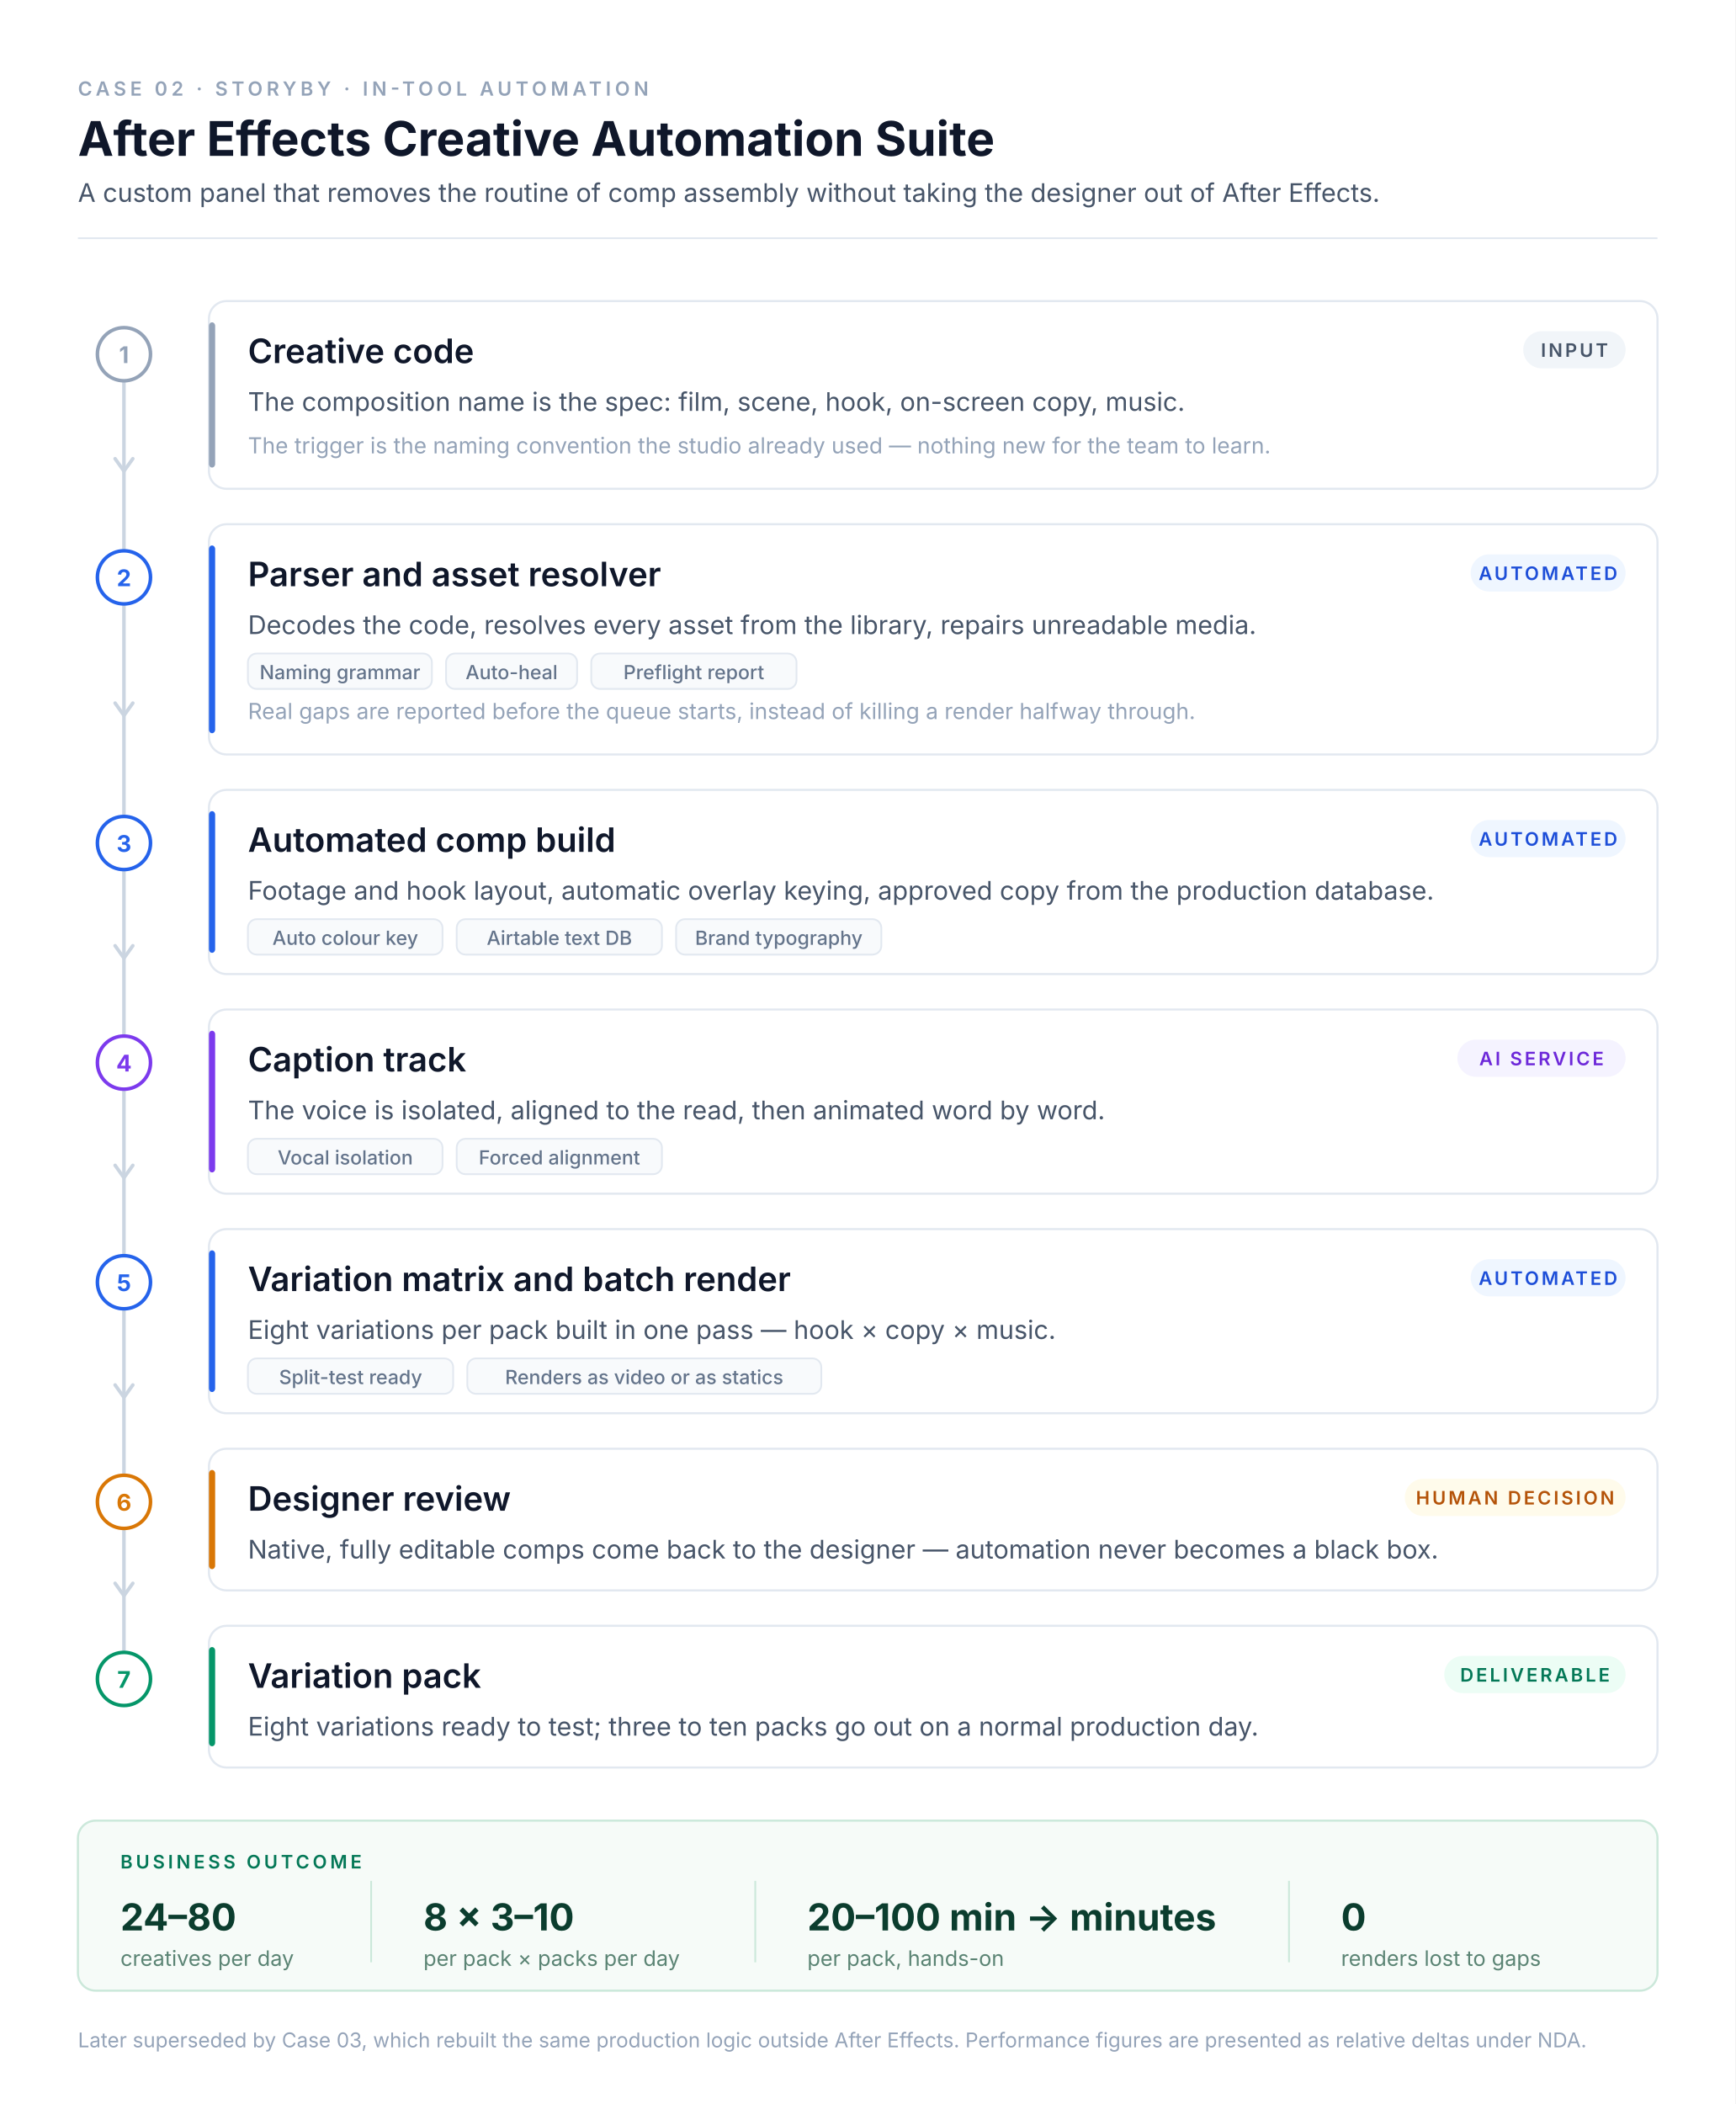
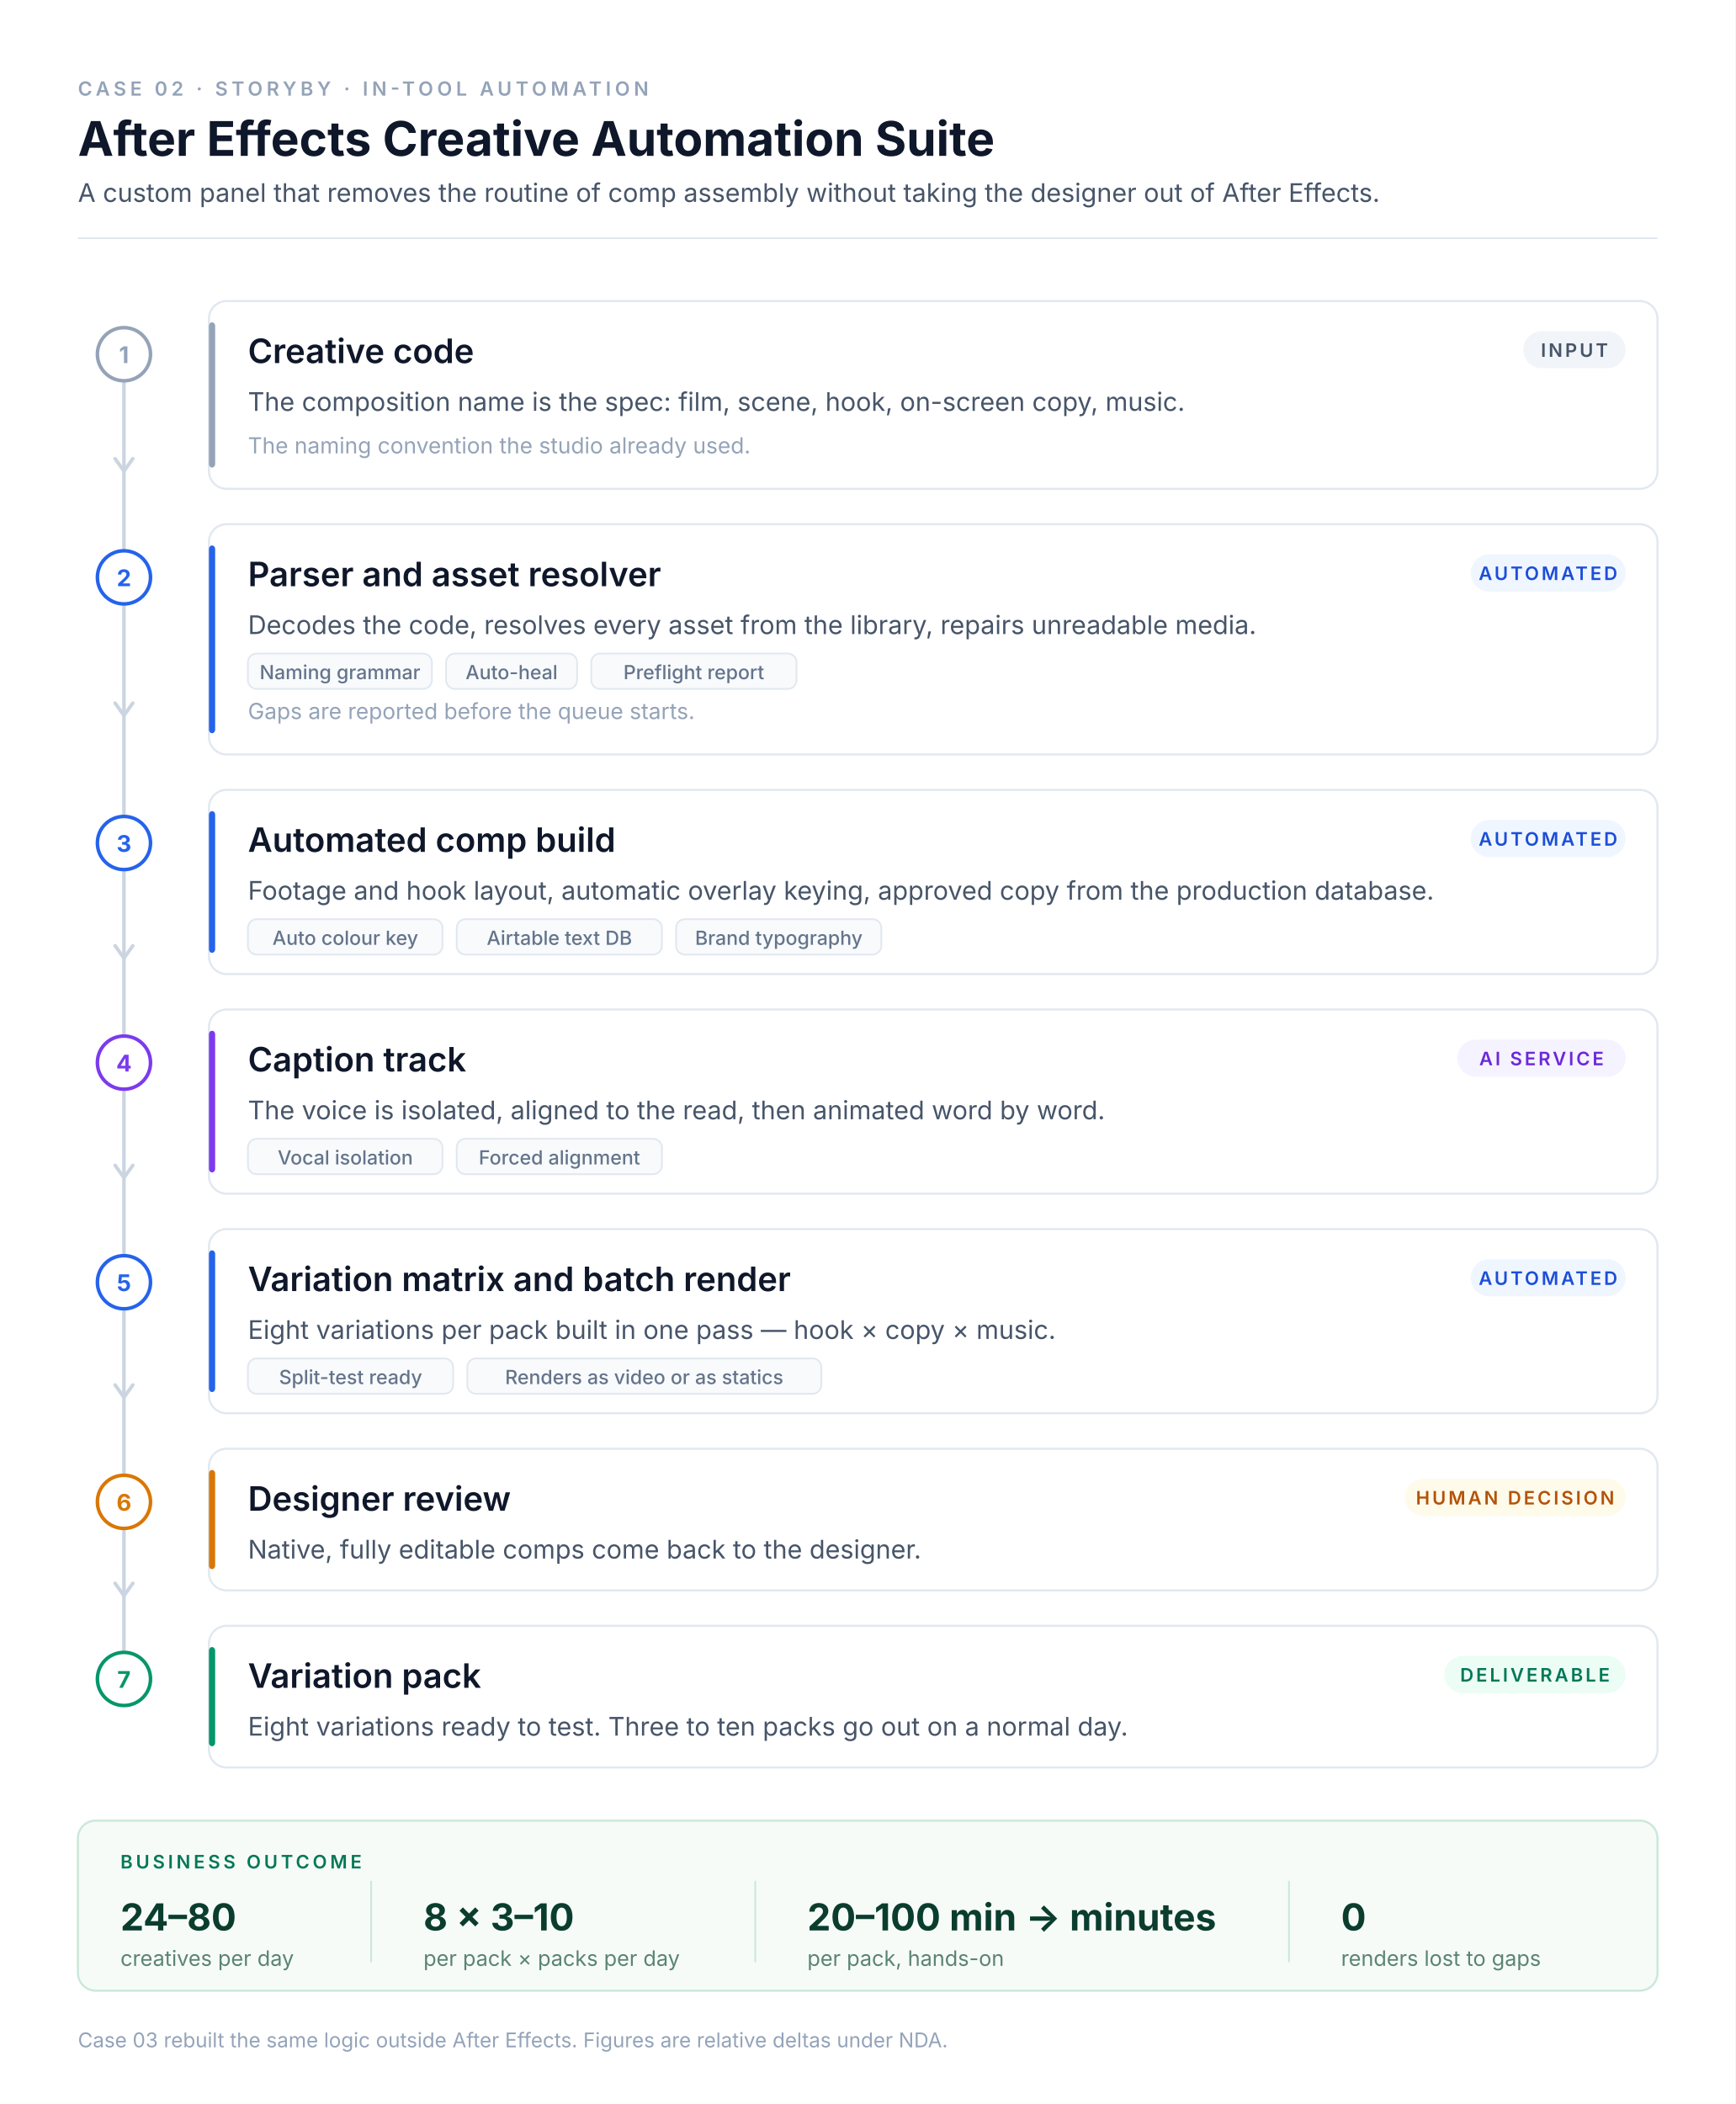
<svg xmlns="http://www.w3.org/2000/svg" width="980" height="1188" viewBox="0 0 980 1188">
  <rect width="980" height="1188" fill="#FFFFFF" />
  <path d="M70 200 L70 948" stroke="#CBD5E1" stroke-width="2" fill="none" />
  <path d="M65 259.0 L70 266.0 L75 259.0" fill="none" stroke="#CBD5E1" stroke-width="2" stroke-linecap="round" stroke-linejoin="round" />
  <path d="M65 397.0 L70 404.0 L75 397.0" fill="none" stroke="#CBD5E1" stroke-width="2" stroke-linecap="round" stroke-linejoin="round" />
  <path d="M65 534.0 L70 541.0 L75 534.0" fill="none" stroke="#CBD5E1" stroke-width="2" stroke-linecap="round" stroke-linejoin="round" />
  <path d="M65 658.0 L70 665.0 L75 658.0" fill="none" stroke="#CBD5E1" stroke-width="2" stroke-linecap="round" stroke-linejoin="round" />
  <path d="M65 782.0 L70 789.0 L75 782.0" fill="none" stroke="#CBD5E1" stroke-width="2" stroke-linecap="round" stroke-linejoin="round" />
  <path d="M65 894.0 L70 901.0 L75 894.0" fill="none" stroke="#CBD5E1" stroke-width="2" stroke-linecap="round" stroke-linejoin="round" />
  <circle cx="70" cy="200" r="15" fill="#FFFFFF" stroke="#94A3B8" stroke-width="2" />
  <text x="70" y="205" font-family="Inter, Helvetica Neue, Arial, sans-serif" font-size="13" font-weight="700" fill="#94A3B8" text-anchor="middle">1</text>
  <circle cx="70" cy="326" r="15" fill="#FFFFFF" stroke="#2563EB" stroke-width="2" />
  <text x="70" y="331" font-family="Inter, Helvetica Neue, Arial, sans-serif" font-size="13" font-weight="700" fill="#2563EB" text-anchor="middle">2</text>
  <circle cx="70" cy="476" r="15" fill="#FFFFFF" stroke="#2563EB" stroke-width="2" />
  <text x="70" y="481" font-family="Inter, Helvetica Neue, Arial, sans-serif" font-size="13" font-weight="700" fill="#2563EB" text-anchor="middle">3</text>
  <circle cx="70" cy="600" r="15" fill="#FFFFFF" stroke="#7C3AED" stroke-width="2" />
  <text x="70" y="605" font-family="Inter, Helvetica Neue, Arial, sans-serif" font-size="13" font-weight="700" fill="#7C3AED" text-anchor="middle">4</text>
  <circle cx="70" cy="724" r="15" fill="#FFFFFF" stroke="#2563EB" stroke-width="2" />
  <text x="70" y="729" font-family="Inter, Helvetica Neue, Arial, sans-serif" font-size="13" font-weight="700" fill="#2563EB" text-anchor="middle">5</text>
  <circle cx="70" cy="848" r="15" fill="#FFFFFF" stroke="#D97706" stroke-width="2" />
  <text x="70" y="853" font-family="Inter, Helvetica Neue, Arial, sans-serif" font-size="13" font-weight="700" fill="#D97706" text-anchor="middle">6</text>
  <circle cx="70" cy="948" r="15" fill="#FFFFFF" stroke="#059669" stroke-width="2" />
  <text x="70" y="953" font-family="Inter, Helvetica Neue, Arial, sans-serif" font-size="13" font-weight="700" fill="#059669" text-anchor="middle">7</text>
  <text x="44.0" y="54.0" font-family="Inter, Helvetica Neue, Arial, sans-serif" font-size="11" font-weight="600" fill="#94A3B8" text-anchor="start" letter-spacing="2.2">CASE 02 · STORYBY · IN-TOOL AUTOMATION</text>
  <text x="44.0" y="88.0" font-family="Inter, Helvetica Neue, Arial, sans-serif" font-size="27" font-weight="700" fill="#0F172A" text-anchor="start">After Effects Creative Automation Suite</text>
  <text x="44.0" y="114.0" font-family="Inter, Helvetica Neue, Arial, sans-serif" font-size="14.5" font-weight="400" fill="#475569" text-anchor="start">A custom panel that removes the routine of comp assembly without taking the designer out of After Effects.</text>
  <rect x="44.0" y="134.0" width="892.0" height="1.0" rx="0" fill="#E2E8F0" stroke="none" stroke-width="1" />
  <rect x="118.0" y="170.0" width="818.0" height="106.0" rx="10" fill="#FFFFFF" stroke="#E2E8F0" stroke-width="1.2" />
  <rect x="118.0" y="182.0" width="3.5" height="82.0" rx="2" fill="#94A3B8" stroke="none" stroke-width="1" />
  <rect x="860.2" y="187.0" width="57.8" height="21.0" rx="10.5" fill="#F1F5F9" stroke="none" stroke-width="1" />
  <text x="889.1" y="201.5" font-family="Inter, Helvetica Neue, Arial, sans-serif" font-size="10.5" font-weight="600" fill="#475569" text-anchor="middle" letter-spacing="1.4">INPUT</text>
  <text x="140.0" y="205.0" font-family="Inter, Helvetica Neue, Arial, sans-serif" font-size="19" font-weight="600" fill="#0F172A" text-anchor="start">Creative code</text>
  <text x="140.0" y="232.0" font-family="Inter, Helvetica Neue, Arial, sans-serif" font-size="14.5" font-weight="400" fill="#475569" text-anchor="start">The composition name is the spec: film, scene, hook, on-screen copy, music.</text>
-   <text x="140.0" y="256.0" font-family="Inter, Helvetica Neue, Arial, sans-serif" font-size="12.5" font-weight="400" fill="#94A3B8" text-anchor="start">The trigger is the naming convention the studio already used — nothing new for the team to learn.</text>
+   <text x="140.0" y="256.0" font-family="Inter, Helvetica Neue, Arial, sans-serif" font-size="12.5" font-weight="400" fill="#94A3B8" text-anchor="start">The naming convention the studio already used.</text>
  <rect x="118.0" y="296.0" width="818.0" height="130.0" rx="10" fill="#FFFFFF" stroke="#E2E8F0" stroke-width="1.2" />
  <rect x="118.0" y="308.0" width="3.5" height="106.0" rx="2" fill="#2563EB" stroke="none" stroke-width="1" />
  <rect x="830.5" y="313.0" width="87.5" height="21.0" rx="10.5" fill="#EFF6FF" stroke="none" stroke-width="1" />
  <text x="874.2" y="327.5" font-family="Inter, Helvetica Neue, Arial, sans-serif" font-size="10.5" font-weight="600" fill="#1D4ED8" text-anchor="middle" letter-spacing="1.4">AUTOMATED</text>
  <text x="140.0" y="331.0" font-family="Inter, Helvetica Neue, Arial, sans-serif" font-size="19" font-weight="600" fill="#0F172A" text-anchor="start">Parser and asset resolver</text>
  <text x="140.0" y="358.0" font-family="Inter, Helvetica Neue, Arial, sans-serif" font-size="14.5" font-weight="400" fill="#475569" text-anchor="start">Decodes the code, resolves every asset from the library, repairs unreadable media.</text>
  <rect x="140.0" y="369.0" width="103.9" height="20.0" rx="5" fill="#F8FAFC" stroke="#E2E8F0" stroke-width="1" />
  <text x="192.0" y="383.5" font-family="Inter, Helvetica Neue, Arial, sans-serif" font-size="11" font-weight="500" fill="#64748B" text-anchor="middle">Naming grammar</text>
  <rect x="251.9" y="369.0" width="74.0" height="20.0" rx="5" fill="#F8FAFC" stroke="#E2E8F0" stroke-width="1" />
  <text x="288.9" y="383.5" font-family="Inter, Helvetica Neue, Arial, sans-serif" font-size="11" font-weight="500" fill="#64748B" text-anchor="middle">Auto-heal</text>
  <rect x="333.9" y="369.0" width="115.9" height="20.0" rx="5" fill="#F8FAFC" stroke="#E2E8F0" stroke-width="1" />
  <text x="391.8" y="383.5" font-family="Inter, Helvetica Neue, Arial, sans-serif" font-size="11" font-weight="500" fill="#64748B" text-anchor="middle">Preflight report</text>
-   <text x="140.0" y="406.0" font-family="Inter, Helvetica Neue, Arial, sans-serif" font-size="12.5" font-weight="400" fill="#94A3B8" text-anchor="start">Real gaps are reported before the queue starts, instead of killing a render halfway through.</text>
+   <text x="140.0" y="406.0" font-family="Inter, Helvetica Neue, Arial, sans-serif" font-size="12.5" font-weight="400" fill="#94A3B8" text-anchor="start">Gaps are reported before the queue starts.</text>
  <rect x="118.0" y="446.0" width="818.0" height="104.0" rx="10" fill="#FFFFFF" stroke="#E2E8F0" stroke-width="1.2" />
  <rect x="118.0" y="458.0" width="3.5" height="80.0" rx="2" fill="#2563EB" stroke="none" stroke-width="1" />
  <rect x="830.5" y="463.0" width="87.5" height="21.0" rx="10.5" fill="#EFF6FF" stroke="none" stroke-width="1" />
  <text x="874.2" y="477.5" font-family="Inter, Helvetica Neue, Arial, sans-serif" font-size="10.5" font-weight="600" fill="#1D4ED8" text-anchor="middle" letter-spacing="1.4">AUTOMATED</text>
  <text x="140.0" y="481.0" font-family="Inter, Helvetica Neue, Arial, sans-serif" font-size="19" font-weight="600" fill="#0F172A" text-anchor="start">Automated comp build</text>
  <text x="140.0" y="508.0" font-family="Inter, Helvetica Neue, Arial, sans-serif" font-size="14.5" font-weight="400" fill="#475569" text-anchor="start">Footage and hook layout, automatic overlay keying, approved copy from the production database.</text>
  <rect x="140.0" y="519.0" width="109.9" height="20.0" rx="5" fill="#F8FAFC" stroke="#E2E8F0" stroke-width="1" />
  <text x="195.0" y="533.5" font-family="Inter, Helvetica Neue, Arial, sans-serif" font-size="11" font-weight="500" fill="#64748B" text-anchor="middle">Auto colour key</text>
  <rect x="257.9" y="519.0" width="115.9" height="20.0" rx="5" fill="#F8FAFC" stroke="#E2E8F0" stroke-width="1" />
  <text x="315.9" y="533.5" font-family="Inter, Helvetica Neue, Arial, sans-serif" font-size="11" font-weight="500" fill="#64748B" text-anchor="middle">Airtable text DB</text>
  <rect x="381.8" y="519.0" width="115.9" height="20.0" rx="5" fill="#F8FAFC" stroke="#E2E8F0" stroke-width="1" />
  <text x="439.8" y="533.5" font-family="Inter, Helvetica Neue, Arial, sans-serif" font-size="11" font-weight="500" fill="#64748B" text-anchor="middle">Brand typography</text>
  <rect x="118.0" y="570.0" width="818.0" height="104.0" rx="10" fill="#FFFFFF" stroke="#E2E8F0" stroke-width="1.2" />
  <rect x="118.0" y="582.0" width="3.5" height="80.0" rx="2" fill="#7C3AED" stroke="none" stroke-width="1" />
  <rect x="823.0" y="587.0" width="95.0" height="21.0" rx="10.5" fill="#F5F3FF" stroke="none" stroke-width="1" />
  <text x="870.5" y="601.5" font-family="Inter, Helvetica Neue, Arial, sans-serif" font-size="10.5" font-weight="600" fill="#6D28D9" text-anchor="middle" letter-spacing="1.4">AI SERVICE</text>
  <text x="140.0" y="605.0" font-family="Inter, Helvetica Neue, Arial, sans-serif" font-size="19" font-weight="600" fill="#0F172A" text-anchor="start">Caption track</text>
  <text x="140.0" y="632.0" font-family="Inter, Helvetica Neue, Arial, sans-serif" font-size="14.5" font-weight="400" fill="#475569" text-anchor="start">The voice is isolated, aligned to the read, then animated word by word.</text>
  <rect x="140.0" y="643.0" width="109.9" height="20.0" rx="5" fill="#F8FAFC" stroke="#E2E8F0" stroke-width="1" />
  <text x="195.0" y="657.5" font-family="Inter, Helvetica Neue, Arial, sans-serif" font-size="11" font-weight="500" fill="#64748B" text-anchor="middle">Vocal isolation</text>
  <rect x="257.9" y="643.0" width="115.9" height="20.0" rx="5" fill="#F8FAFC" stroke="#E2E8F0" stroke-width="1" />
  <text x="315.9" y="657.5" font-family="Inter, Helvetica Neue, Arial, sans-serif" font-size="11" font-weight="500" fill="#64748B" text-anchor="middle">Forced alignment</text>
  <rect x="118.0" y="694.0" width="818.0" height="104.0" rx="10" fill="#FFFFFF" stroke="#E2E8F0" stroke-width="1.2" />
  <rect x="118.0" y="706.0" width="3.5" height="80.0" rx="2" fill="#2563EB" stroke="none" stroke-width="1" />
  <rect x="830.5" y="711.0" width="87.5" height="21.0" rx="10.5" fill="#EFF6FF" stroke="none" stroke-width="1" />
  <text x="874.2" y="725.5" font-family="Inter, Helvetica Neue, Arial, sans-serif" font-size="10.5" font-weight="600" fill="#1D4ED8" text-anchor="middle" letter-spacing="1.4">AUTOMATED</text>
  <text x="140.0" y="729.0" font-family="Inter, Helvetica Neue, Arial, sans-serif" font-size="19" font-weight="600" fill="#0F172A" text-anchor="start">Variation matrix and batch render</text>
  <text x="140.0" y="756.0" font-family="Inter, Helvetica Neue, Arial, sans-serif" font-size="14.5" font-weight="400" fill="#475569" text-anchor="start">Eight variations per pack built in one pass — hook × copy × music.</text>
  <rect x="140.0" y="767.0" width="115.9" height="20.0" rx="5" fill="#F8FAFC" stroke="#E2E8F0" stroke-width="1" />
  <text x="198.0" y="781.5" font-family="Inter, Helvetica Neue, Arial, sans-serif" font-size="11" font-weight="500" fill="#64748B" text-anchor="middle">Split-test ready</text>
  <rect x="263.9" y="767.0" width="199.9" height="20.0" rx="5" fill="#F8FAFC" stroke="#E2E8F0" stroke-width="1" />
  <text x="363.8" y="781.5" font-family="Inter, Helvetica Neue, Arial, sans-serif" font-size="11" font-weight="500" fill="#64748B" text-anchor="middle">Renders as video or as statics</text>
  <rect x="118.0" y="818.0" width="818.0" height="80.0" rx="10" fill="#FFFFFF" stroke="#E2E8F0" stroke-width="1.2" />
  <rect x="118.0" y="830.0" width="3.5" height="56.0" rx="2" fill="#D97706" stroke="none" stroke-width="1" />
  <rect x="793.3" y="835.0" width="124.7" height="21.0" rx="10.5" fill="#FFFBEB" stroke="none" stroke-width="1" />
  <text x="855.6" y="849.5" font-family="Inter, Helvetica Neue, Arial, sans-serif" font-size="10.5" font-weight="600" fill="#B45309" text-anchor="middle" letter-spacing="1.4">HUMAN DECISION</text>
  <text x="140.0" y="853.0" font-family="Inter, Helvetica Neue, Arial, sans-serif" font-size="19" font-weight="600" fill="#0F172A" text-anchor="start">Designer review</text>
-   <text x="140.0" y="880.0" font-family="Inter, Helvetica Neue, Arial, sans-serif" font-size="14.5" font-weight="400" fill="#475569" text-anchor="start">Native, fully editable comps come back to the designer — automation never becomes a black box.</text>
+   <text x="140.0" y="880.0" font-family="Inter, Helvetica Neue, Arial, sans-serif" font-size="14.5" font-weight="400" fill="#475569" text-anchor="start">Native, fully editable comps come back to the designer.</text>
  <rect x="118.0" y="918.0" width="818.0" height="80.0" rx="10" fill="#FFFFFF" stroke="#E2E8F0" stroke-width="1.2" />
  <rect x="118.0" y="930.0" width="3.5" height="56.0" rx="2" fill="#059669" stroke="none" stroke-width="1" />
  <rect x="815.6" y="935.0" width="102.4" height="21.0" rx="10.5" fill="#ECFDF5" stroke="none" stroke-width="1" />
  <text x="866.8" y="949.5" font-family="Inter, Helvetica Neue, Arial, sans-serif" font-size="10.5" font-weight="600" fill="#047857" text-anchor="middle" letter-spacing="1.4">DELIVERABLE</text>
  <text x="140.0" y="953.0" font-family="Inter, Helvetica Neue, Arial, sans-serif" font-size="19" font-weight="600" fill="#0F172A" text-anchor="start">Variation pack</text>
-   <text x="140.0" y="980.0" font-family="Inter, Helvetica Neue, Arial, sans-serif" font-size="14.5" font-weight="400" fill="#475569" text-anchor="start">Eight variations ready to test; three to ten packs go out on a normal production day.</text>
+   <text x="140.0" y="980.0" font-family="Inter, Helvetica Neue, Arial, sans-serif" font-size="14.5" font-weight="400" fill="#475569" text-anchor="start">Eight variations ready to test. Three to ten packs go out on a normal day.</text>
  <rect x="44.0" y="1028.0" width="892.0" height="96.0" rx="10" fill="#F6FBF8" stroke="#CBE8DA" stroke-width="1.2" />
  <text x="68.0" y="1055.0" font-family="Inter, Helvetica Neue, Arial, sans-serif" font-size="10.5" font-weight="600" fill="#047857" text-anchor="start" letter-spacing="1.8">BUSINESS OUTCOME</text>
  <text x="68.0" y="1090.0" font-family="Inter, Helvetica Neue, Arial, sans-serif" font-size="21" font-weight="700" fill="#0B3D2E" text-anchor="start">24–80</text>
  <text x="68.0" y="1110.0" font-family="Inter, Helvetica Neue, Arial, sans-serif" font-size="12" font-weight="400" fill="#5B8474" text-anchor="start">creatives per day</text>
  <rect x="209.1" y="1062.0" width="1.0" height="46.0" rx="0" fill="#CBE8DA" stroke="none" stroke-width="1" />
  <text x="239.1" y="1090.0" font-family="Inter, Helvetica Neue, Arial, sans-serif" font-size="21" font-weight="700" fill="#0B3D2E" text-anchor="start">8 × 3–10</text>
  <text x="239.1" y="1110.0" font-family="Inter, Helvetica Neue, Arial, sans-serif" font-size="12" font-weight="400" fill="#5B8474" text-anchor="start">per pack × packs per day</text>
  <rect x="426.0" y="1062.0" width="1.0" height="46.0" rx="0" fill="#CBE8DA" stroke="none" stroke-width="1" />
  <text x="455.9" y="1090.0" font-family="Inter, Helvetica Neue, Arial, sans-serif" font-size="21" font-weight="700" fill="#0B3D2E" text-anchor="start">20–100 min → minutes</text>
  <text x="455.9" y="1110.0" font-family="Inter, Helvetica Neue, Arial, sans-serif" font-size="12" font-weight="400" fill="#5B8474" text-anchor="start">per pack, hands-on</text>
  <rect x="727.4" y="1062.0" width="1.0" height="46.0" rx="0" fill="#CBE8DA" stroke="none" stroke-width="1" />
  <text x="757.3" y="1090.0" font-family="Inter, Helvetica Neue, Arial, sans-serif" font-size="21" font-weight="700" fill="#0B3D2E" text-anchor="start">0</text>
  <text x="757.3" y="1110.0" font-family="Inter, Helvetica Neue, Arial, sans-serif" font-size="12" font-weight="400" fill="#5B8474" text-anchor="start">renders lost to gaps</text>
-   <text x="44.0" y="1156.0" font-family="Inter, Helvetica Neue, Arial, sans-serif" font-size="11.5" font-weight="400" fill="#94A3B8" text-anchor="start">Later superseded by Case 03, which rebuilt the same production logic outside After Effects. Performance figures are presented as relative deltas under NDA.</text>
+   <text x="44.0" y="1156.0" font-family="Inter, Helvetica Neue, Arial, sans-serif" font-size="11.5" font-weight="400" fill="#94A3B8" text-anchor="start">Case 03 rebuilt the same logic outside After Effects. Figures are relative deltas under NDA.</text>
</svg>
